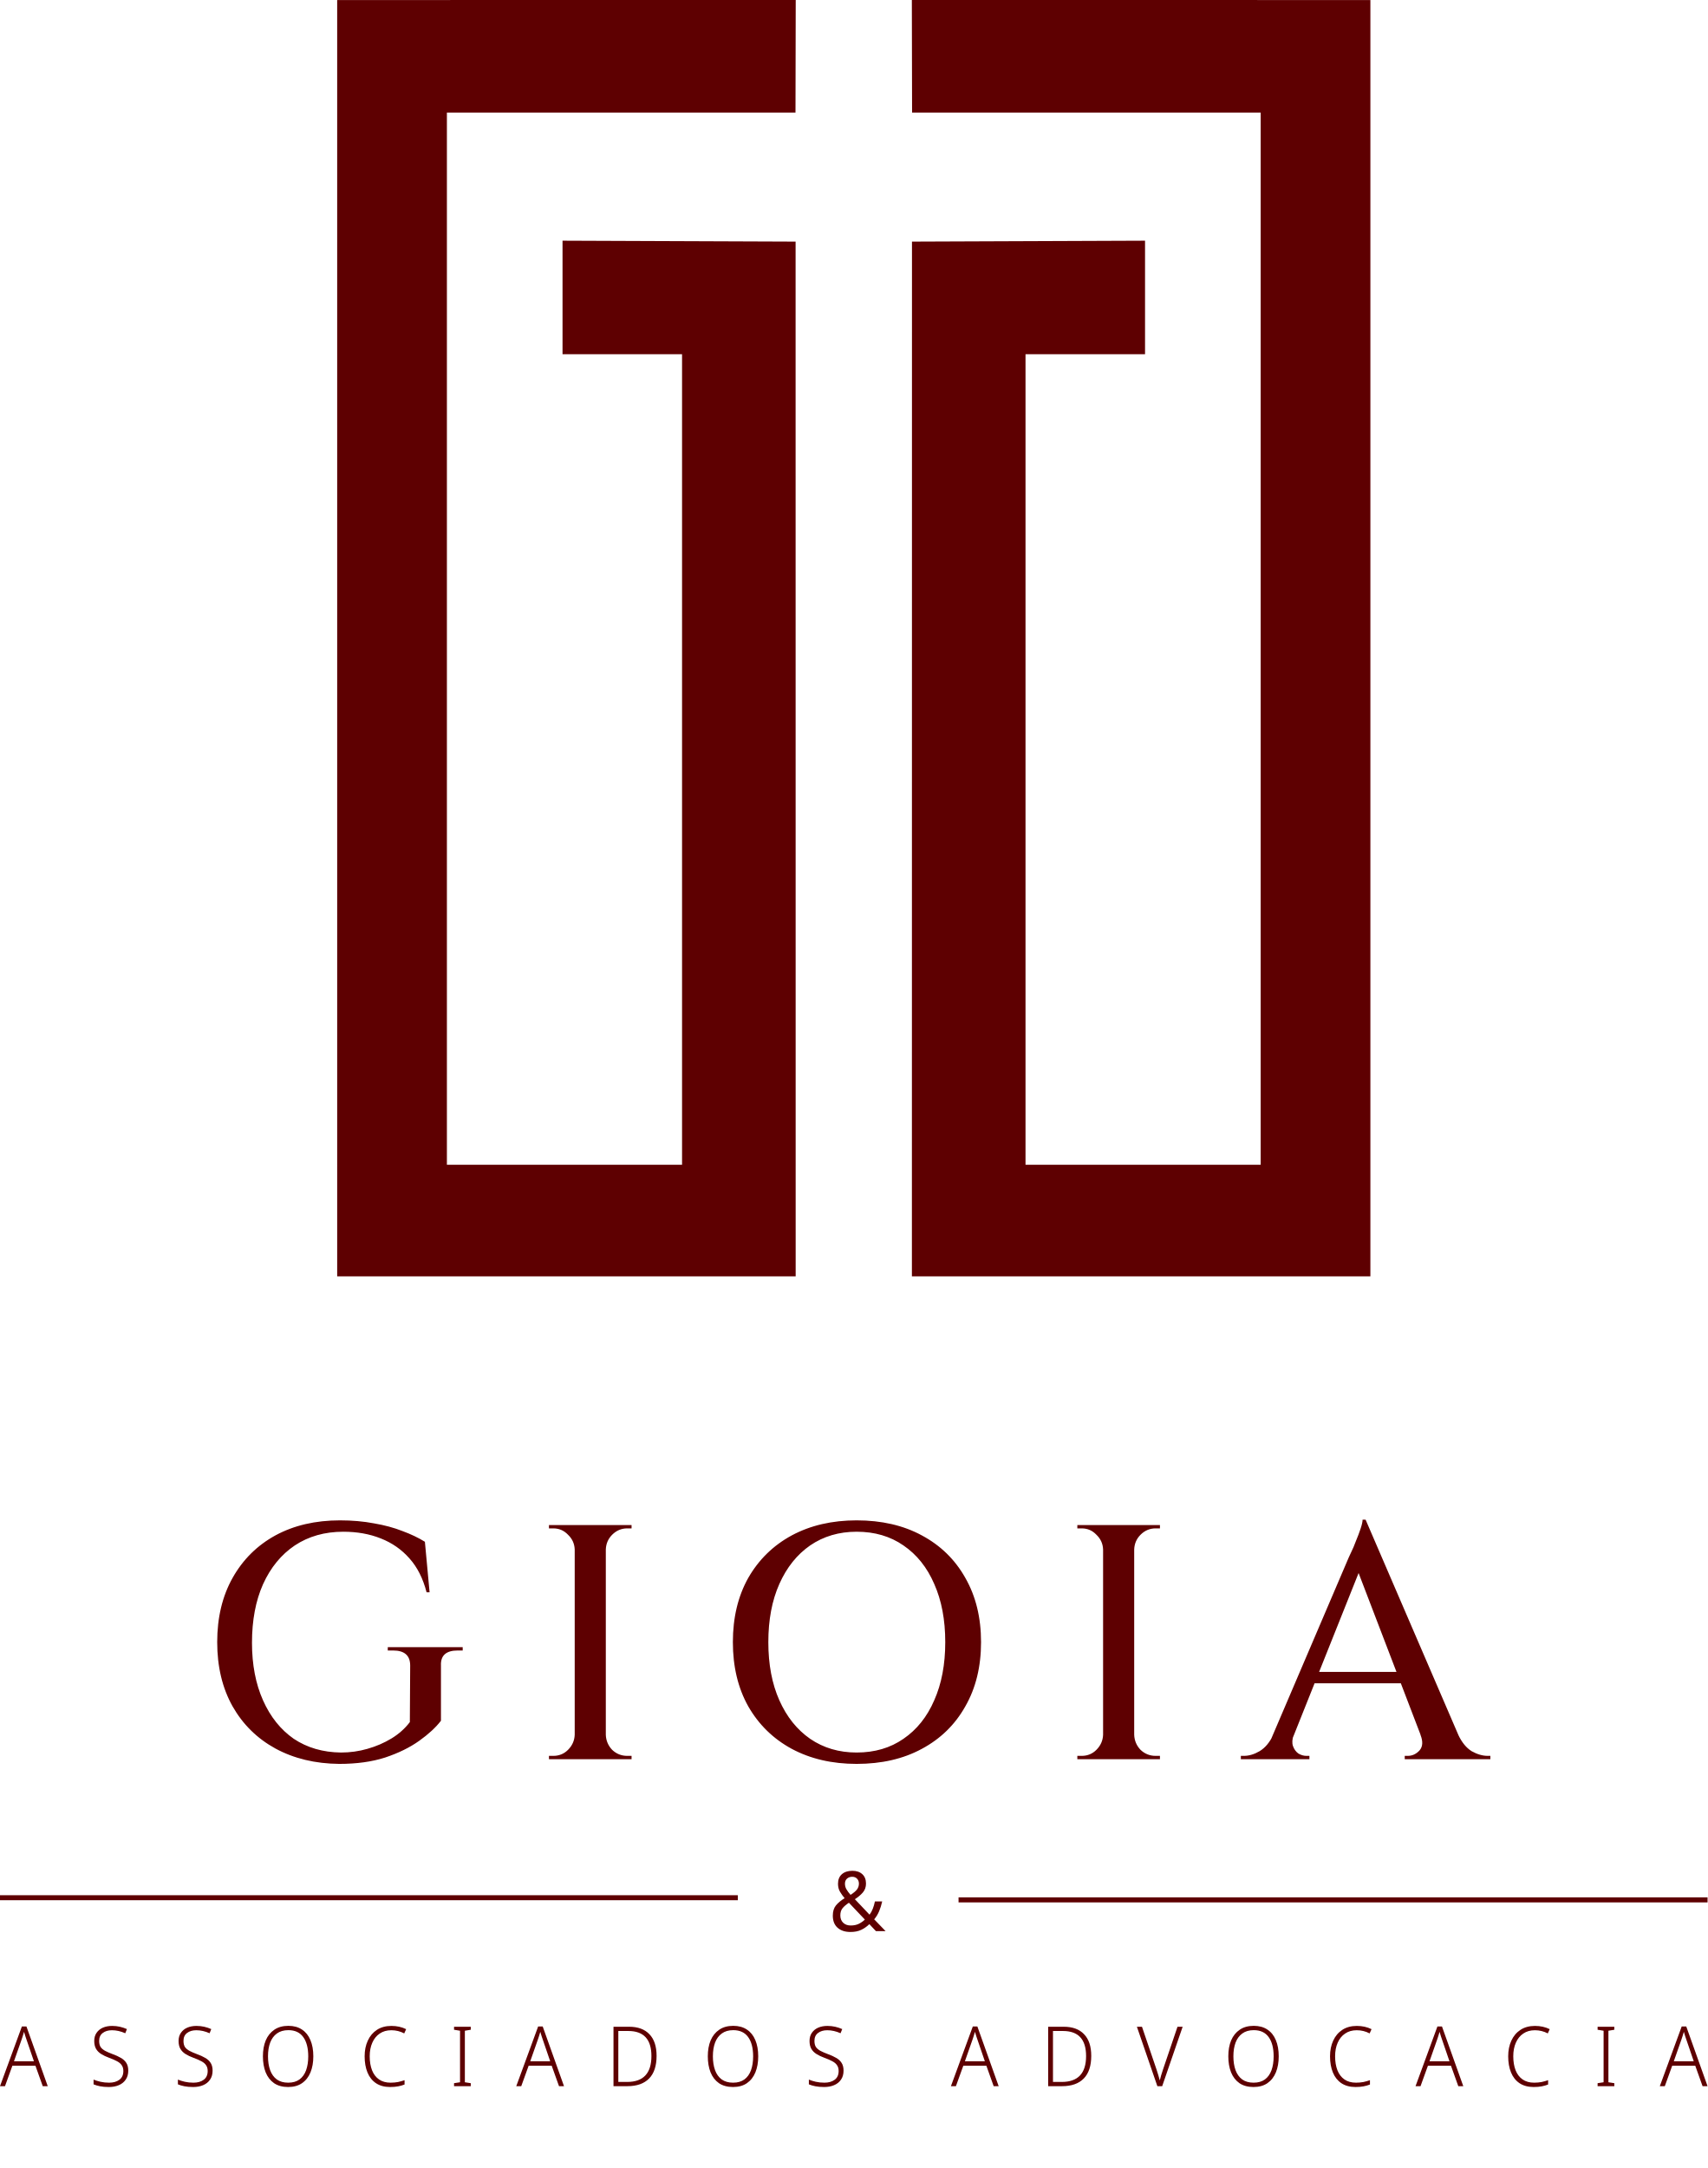
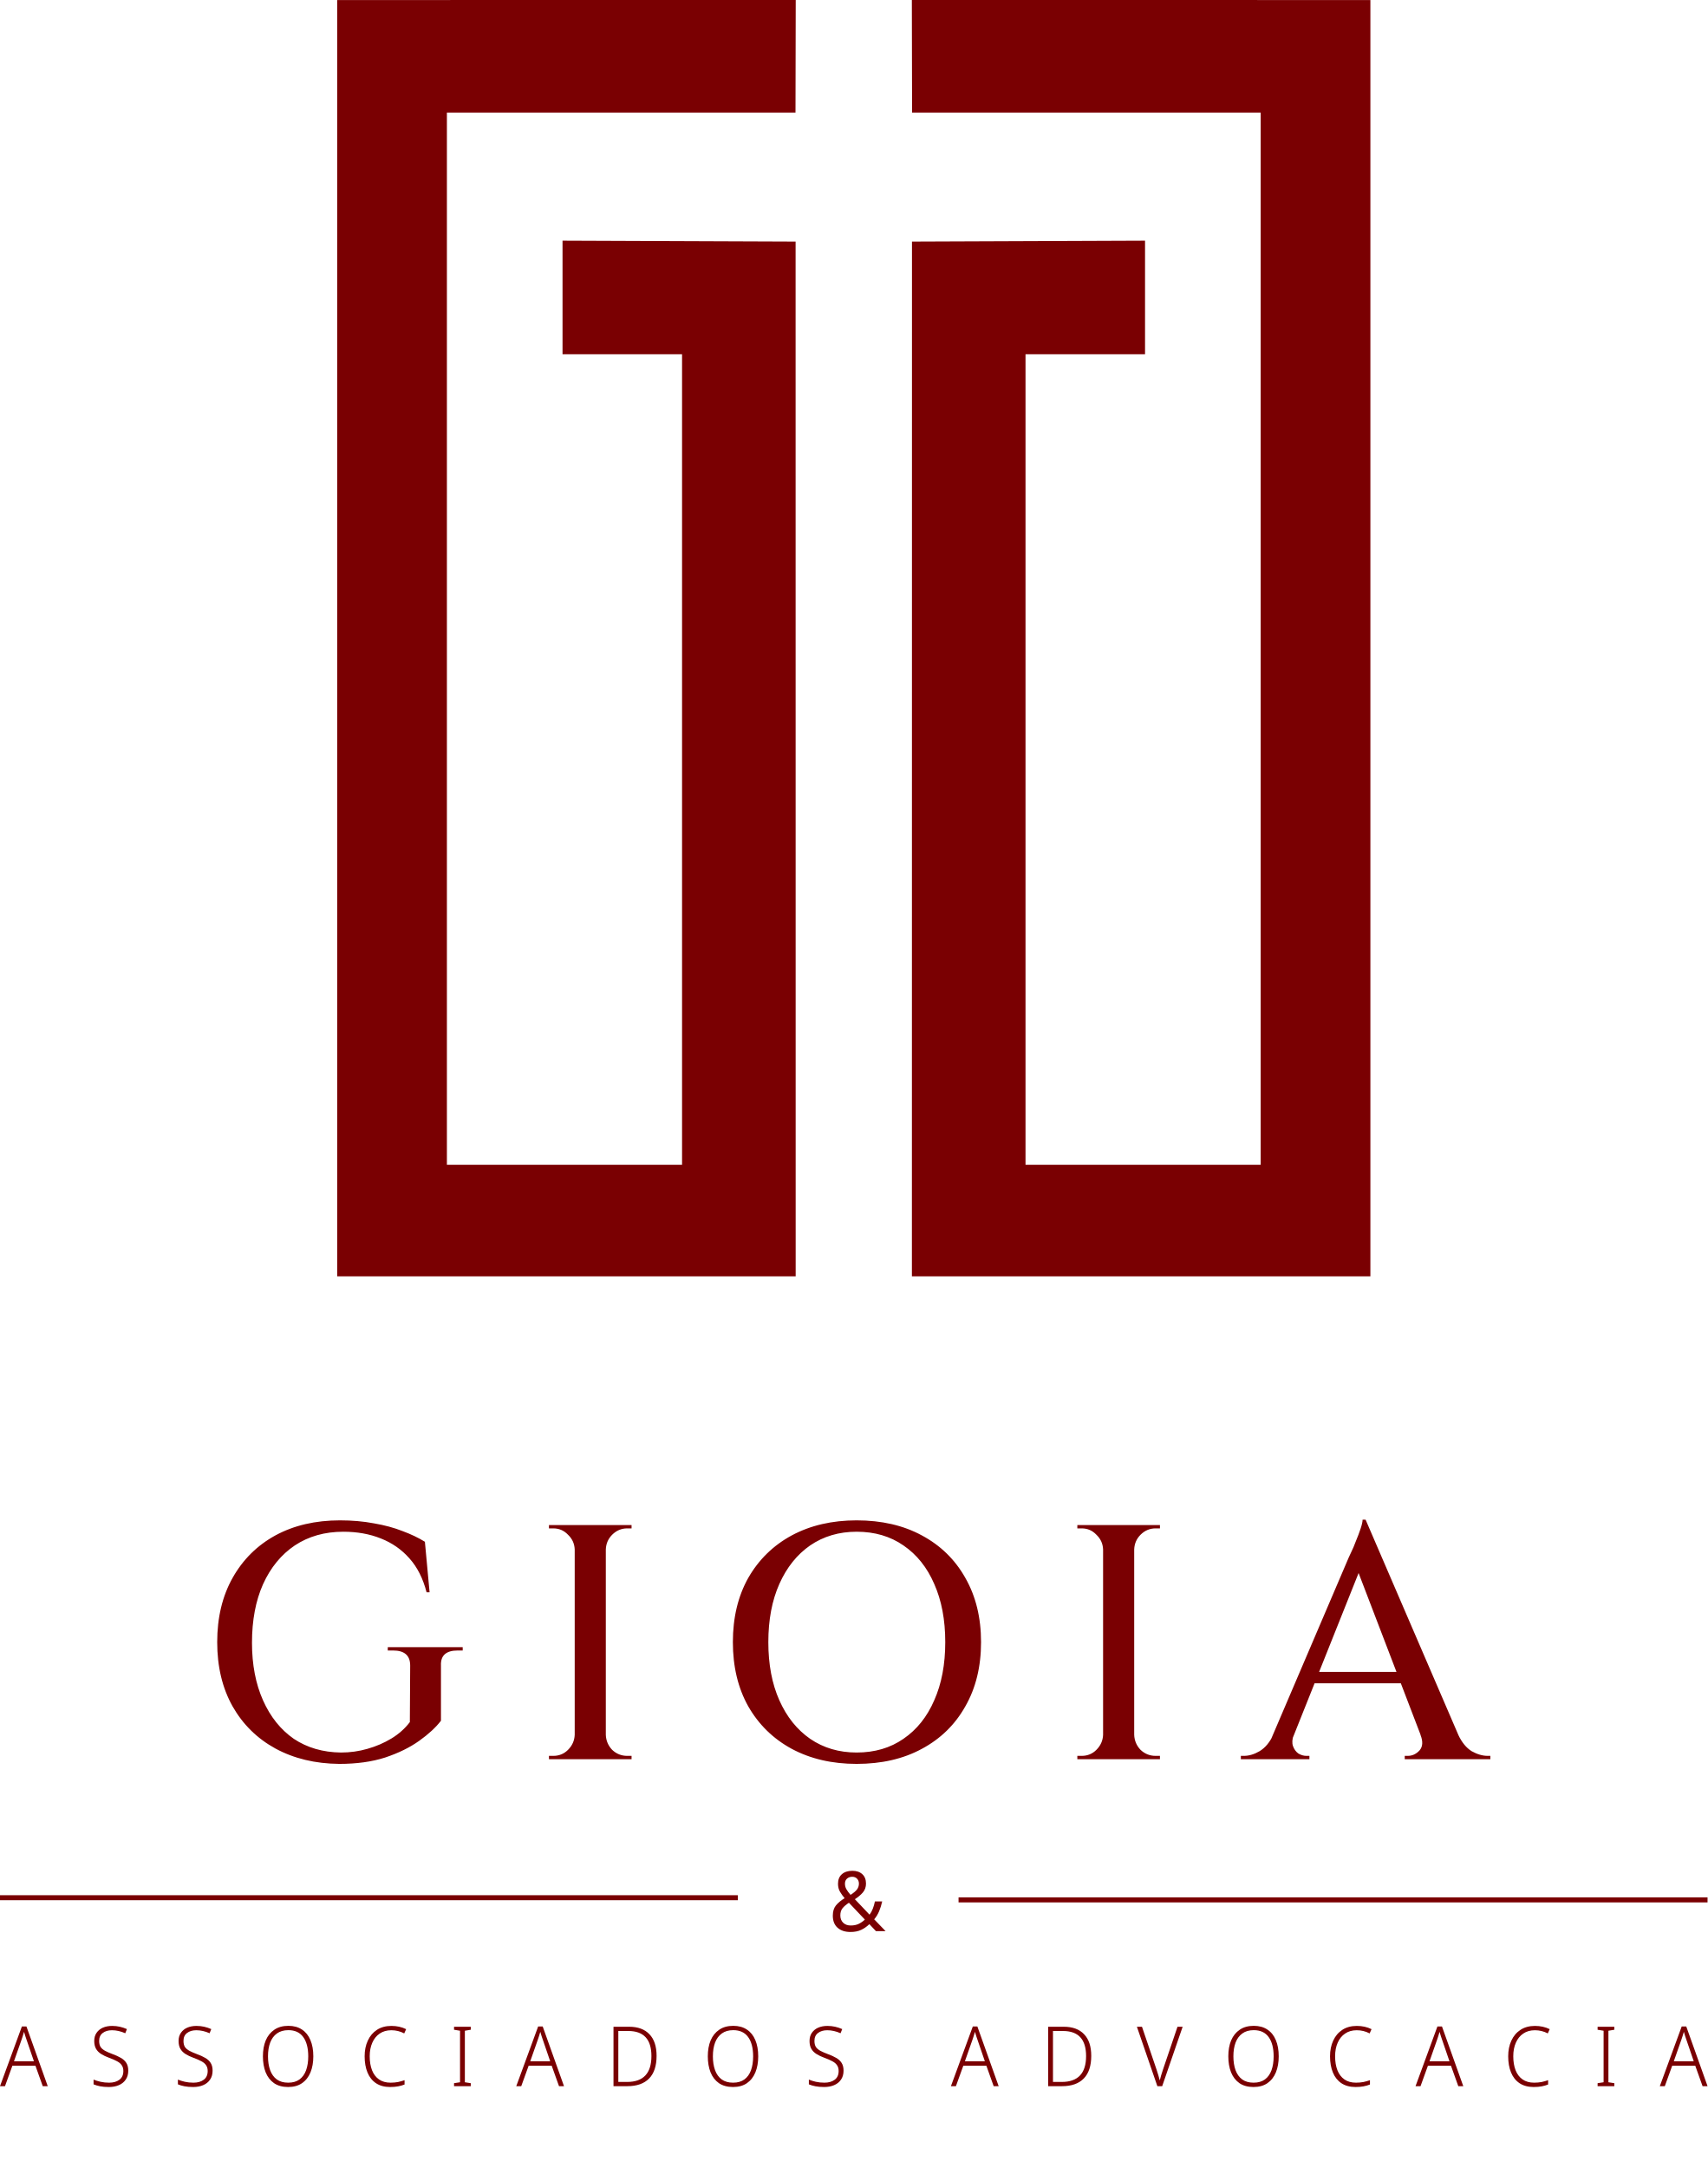
<svg xmlns="http://www.w3.org/2000/svg" width="653.869" height="830" viewBox="0 0 653.869 830" version="1.1" id="svg1" xml:space="preserve">
  <defs id="defs1" />
  <g id="layer1" style="display:inline" transform="translate(1577.451,-159.27)">
    <g id="g1">
-       <g id="g3" transform="matrix(1.167209,0,0,1.167209,-2371.896,-52.31)" style="fill:#5e0001;fill-opacity:1;stroke:none;stroke-width:1;stroke-dasharray:none">
-         <path d="m 791.253,181.282 0.004,418.618 150.415,0.008 -0.025,-339.392 -76.461,-0.301 v 37.231 h 39.213 V 563.315 H 827.251 V 218.185 H 941.614 l 0.076,-36.914 z" style="opacity:1;fill:#5e0001;fill-opacity:1;stroke:none;stroke-width:1;stroke-dasharray:none" id="path2" />
-         <path d="m 1130.219,181.282 v 418.618 l -150.415,0.008 0.026,-339.392 76.461,-0.301 v 37.231 h -39.213 v 265.868 h 77.148 V 218.185 H 979.862 l -0.076,-36.914 z" style="opacity:1;fill:#5e0001;fill-opacity:1;stroke:none;stroke-width:1;stroke-dasharray:none" id="path3" />
+       <g id="g3" transform="matrix(1.167209,0,0,1.167209,-2371.896,-52.31)" style="fill:#7A0002;fill-opacity:1;stroke:none;stroke-width:1;stroke-dasharray:none">
+         <path d="m 791.253,181.282 0.004,418.618 150.415,0.008 -0.025,-339.392 -76.461,-0.301 v 37.231 h 39.213 V 563.315 H 827.251 V 218.185 H 941.614 l 0.076,-36.914 z" style="opacity:1;fill:#7A0002;fill-opacity:1;stroke:none;stroke-width:1;stroke-dasharray:none" id="path2" />
+         <path d="m 1130.219,181.282 v 418.618 l -150.415,0.008 0.026,-339.392 76.461,-0.301 v 37.231 h -39.213 v 265.868 h 77.148 V 218.185 H 979.862 l -0.076,-36.914 z" style="opacity:1;fill:#7A0002;fill-opacity:1;stroke:none;stroke-width:1;stroke-dasharray:none" id="path3" />
      </g>
      <g id="g16" transform="translate(-4038,-5.026953)">
-         <path d="m 2629.403,801.936 v 21.132 q -2.946,3.842 -8.325,7.684 -5.379,3.842 -13.064,6.404 -7.556,2.433 -17.546,2.433 -13.832,-0.128 -24.462,-5.891 -10.502,-5.763 -16.394,-16.137 -5.891,-10.502 -5.891,-24.59 0,-14.088 5.891,-24.59 5.891,-10.502 16.394,-16.266 10.63,-5.763 24.718,-5.763 7.044,0 13.064,1.153 6.019,1.025 10.886,2.946 4.867,1.793 8.581,4.098 l 1.793,19.339 h -1.153 q -2.049,-7.941 -6.532,-12.936 -4.483,-5.123 -11.014,-7.684 -6.404,-2.562 -14.344,-2.562 -10.63,0 -18.571,5.251 -7.812,5.251 -12.167,14.857 -4.226,9.478 -4.226,22.413 0,12.551 4.226,22.029 4.226,9.478 11.783,14.729 7.684,5.123 18.059,5.251 5.251,0 10.118,-1.409 4.995,-1.409 9.221,-3.97 4.226,-2.562 7.044,-6.276 l 0.128,-21.645 q 0,-5.763 -6.532,-5.763 h -2.049 v -1.281 h 28.689 v 1.281 h -1.921 q -6.66,0 -6.404,5.763 z m 63.128,-53.791 v 89.652 h -11.911 v -89.652 z m -11.527,80.303 v 9.349 h -10.246 v -1.281 q 0,0 0.768,0 0.896,0 0.896,0 3.33,0 5.635,-2.305 2.433,-2.433 2.562,-5.763 z m 0,-70.954 h -0.384 q -0.128,-3.33 -2.562,-5.635 -2.305,-2.433 -5.635,-2.433 0,0 -0.896,0 -0.768,0 -0.768,0 v -1.281 h 10.246 z m 11.143,70.954 h 0.384 q 0.128,3.33 2.433,5.763 2.433,2.305 5.763,2.305 0,0 0.768,0 0.768,0 0.896,0 v 1.281 h -10.246 z m 0,-70.954 v -9.349 h 10.246 v 1.281 q -0.128,0 -0.896,0 -0.768,0 -0.768,0 -3.33,0 -5.763,2.433 -2.305,2.305 -2.433,5.635 z m 96.427,-11.143 q 14.344,0 24.975,5.763 10.758,5.763 16.65,16.266 6.019,10.502 6.019,24.59 0,14.088 -6.019,24.59 -5.891,10.502 -16.65,16.266 -10.63,5.763 -24.975,5.763 -14.088,0 -24.847,-5.763 -10.63,-5.763 -16.65,-16.266 -5.891,-10.502 -5.891,-24.59 0,-14.088 5.891,-24.59 6.019,-10.502 16.65,-16.266 10.758,-5.763 24.847,-5.763 z m 0,88.884 q 10.374,0 17.93,-5.251 7.684,-5.251 11.783,-14.729 4.226,-9.478 4.226,-22.285 0,-12.807 -4.226,-22.285 -4.098,-9.478 -11.783,-14.729 -7.556,-5.251 -17.93,-5.251 -10.118,0 -17.802,5.251 -7.556,5.251 -11.783,14.729 -4.226,9.478 -4.226,22.285 0,12.807 4.226,22.285 4.226,9.478 11.783,14.729 7.684,5.251 17.802,5.251 z m 106.289,-87.091 v 89.652 h -11.911 v -89.652 z m -11.527,80.303 v 9.349 h -10.246 v -1.281 q 0,0 0.768,0 0.896,0 0.896,0 3.33,0 5.635,-2.305 2.433,-2.433 2.562,-5.763 z m 0,-70.954 h -0.384 q -0.128,-3.33 -2.562,-5.635 -2.305,-2.433 -5.635,-2.433 0,0 -0.896,0 -0.768,0 -0.768,0 v -1.281 h 10.246 z m 11.143,70.954 h 0.384 q 0.128,3.33 2.433,5.763 2.433,2.305 5.763,2.305 0,0 0.768,0 0.768,0 0.896,0 v 1.281 h -10.246 z m 0,-70.954 v -9.349 h 10.246 v 1.281 q -0.128,0 -0.896,0 -0.768,0 -0.768,0 -3.33,0 -5.763,2.433 -2.305,2.305 -2.433,5.635 z m 88.996,-11.399 39.191,90.933 h -14.857 l -28.561,-74.54 z m -27.536,82.352 q -0.896,2.562 -0.256,4.355 0.64,1.793 2.049,2.818 1.537,0.897 3.074,0.897 h 1.153 v 1.281 h -26.255 v -1.281 q 0,0 0.64,0 0.512,0 0.512,0 2.946,0 6.019,-1.793 3.202,-1.921 5.251,-6.276 z m 27.536,-82.352 1.025,11.143 -32.019,80.175 h -8.325 l 32.915,-76.973 q 0.128,-0.256 0.896,-1.921 0.896,-1.793 1.793,-4.226 1.025,-2.433 1.793,-4.739 0.768,-2.305 0.768,-3.458 z m 16.522,58.274 v 4.355 h -39.191 v -4.355 z m 4.483,24.078 h 14.473 q 2.049,4.355 5.123,6.276 3.202,1.793 6.148,1.793 0,0 0.512,0 0.512,0 0.512,0 v 1.281 h -32.787 v -1.281 h 1.153 q 2.562,0 4.483,-2.049 1.921,-2.177 0.384,-6.02 z" id="text1" style="font-size:128.075px;line-height:0;font-family:Cinzel;-inkscape-font-specification:'Cinzel, @wght=500';font-variation-settings:'wght' 500;letter-spacing:26.498px;fill:#5e0001;stroke-width:105.049" aria-label="GIOIA" />
-         <path d="m 2477.569,962.72 -2.803,-7.837 h -8.825 l -2.835,7.837 h -1.911 l 8.379,-22.842 h 1.752 l 8.156,22.842 z m -6.18,-17.713 q -0.159,-0.446 -0.478,-1.402 -0.287,-0.956 -0.51,-1.688 -0.223,0.86 -0.51,1.688 -0.255,0.828 -0.478,1.434 l -2.867,8.156 h 7.646 z m 38.93,11.787 q 0,2.039 -0.988,3.441 -0.956,1.402 -2.644,2.103 -1.657,0.701 -3.791,0.701 -1.943,0 -3.377,-0.287 -1.434,-0.287 -2.485,-0.733 v -1.816 q 1.147,0.478 2.644,0.828 1.529,0.35 3.313,0.35 2.421,0 3.918,-1.115 1.529,-1.115 1.529,-3.345 0,-1.338 -0.605,-2.198 -0.573,-0.892 -1.784,-1.529 -1.211,-0.669 -3.058,-1.338 -1.752,-0.637 -3.026,-1.434 -1.274,-0.796 -1.975,-1.975 -0.701,-1.211 -0.701,-3.026 0,-1.848 0.892,-3.122 0.892,-1.306 2.421,-1.975 1.561,-0.669 3.536,-0.669 1.561,0 2.963,0.319 1.402,0.319 2.708,0.892 l -0.637,1.593 q -2.58,-1.147 -5.097,-1.147 -2.166,0 -3.536,1.051 -1.37,1.019 -1.37,3.026 0,1.465 0.574,2.357 0.605,0.86 1.752,1.465 1.147,0.605 2.772,1.211 1.88,0.669 3.218,1.465 1.37,0.765 2.103,1.943 0.733,1.147 0.733,2.963 z m 32.304,0 q 0,2.039 -0.988,3.441 -0.956,1.402 -2.644,2.103 -1.657,0.701 -3.791,0.701 -1.943,0 -3.377,-0.287 -1.434,-0.287 -2.485,-0.733 v -1.816 q 1.147,0.478 2.644,0.828 1.529,0.35 3.313,0.35 2.421,0 3.918,-1.115 1.529,-1.115 1.529,-3.345 0,-1.338 -0.605,-2.198 -0.573,-0.892 -1.784,-1.529 -1.211,-0.669 -3.058,-1.338 -1.752,-0.637 -3.026,-1.434 -1.274,-0.796 -1.975,-1.975 -0.701,-1.211 -0.701,-3.026 0,-1.848 0.892,-3.122 0.892,-1.306 2.421,-1.975 1.561,-0.669 3.536,-0.669 1.561,0 2.963,0.319 1.402,0.319 2.708,0.892 l -0.637,1.593 q -2.58,-1.147 -5.097,-1.147 -2.166,0 -3.536,1.051 -1.37,1.019 -1.37,3.026 0,1.465 0.573,2.357 0.605,0.86 1.752,1.465 1.147,0.605 2.772,1.211 1.88,0.669 3.218,1.465 1.37,0.765 2.103,1.943 0.733,1.147 0.733,2.963 z m 38.58,-5.48 q 0,3.472 -1.083,6.117 -1.083,2.644 -3.249,4.141 -2.135,1.465 -5.32,1.465 -3.218,0 -5.384,-1.465 -2.135,-1.497 -3.218,-4.141 -1.051,-2.676 -1.051,-6.149 0,-3.472 1.083,-6.085 1.115,-2.612 3.281,-4.078 2.166,-1.497 5.384,-1.497 3.09,0 5.225,1.434 2.134,1.402 3.218,4.014 1.115,2.612 1.115,6.244 z m -17.362,-0.032 q 0,3.026 0.828,5.32 0.828,2.262 2.549,3.536 1.72,1.242 4.364,1.242 2.644,0 4.333,-1.242 1.688,-1.242 2.517,-3.504 0.828,-2.294 0.828,-5.32 0,-4.747 -1.911,-7.391 -1.911,-2.644 -5.702,-2.644 -2.644,0 -4.396,1.274 -1.72,1.242 -2.58,3.504 -0.828,2.23 -0.828,5.225 z m 47.245,-9.971 q -2.612,0 -4.46,1.274 -1.848,1.242 -2.835,3.504 -0.988,2.23 -0.988,5.193 0,3.058 0.892,5.352 0.892,2.262 2.676,3.504 1.784,1.242 4.428,1.242 1.561,0 2.867,-0.255 1.306,-0.287 2.485,-0.701 v 1.657 q -1.115,0.446 -2.453,0.701 -1.306,0.255 -3.09,0.255 -3.218,0 -5.416,-1.465 -2.166,-1.465 -3.249,-4.11 -1.083,-2.644 -1.083,-6.18 0,-3.377 1.211,-5.989 1.21,-2.644 3.504,-4.141 2.294,-1.497 5.543,-1.497 3.122,0 5.639,1.242 l -0.733,1.625 q -2.294,-1.211 -4.938,-1.211 z m 30.424,21.408 h -6.403 v -1.147 l 2.294,-0.35 v -19.72 l -2.294,-0.382 v -1.147 h 6.403 v 1.147 l -2.262,0.382 v 19.72 l 2.262,0.35 z m 33.801,0 -2.804,-7.837 h -8.825 l -2.835,7.837 h -1.911 l 8.379,-22.842 h 1.752 l 8.156,22.842 z m -6.18,-17.713 q -0.159,-0.446 -0.478,-1.402 -0.287,-0.956 -0.51,-1.688 -0.223,0.86 -0.51,1.688 -0.255,0.828 -0.478,1.434 l -2.867,8.156 h 7.646 z m 43.55,6.117 q 0,5.734 -2.867,8.665 -2.867,2.931 -8.315,2.931 h -5.32 v -22.746 h 5.989 q 5.065,0 7.773,2.867 2.74,2.835 2.74,8.283 z m -1.975,0.064 q 0,-9.589 -8.856,-9.589 h -3.823 v 19.497 h 3.377 q 9.302,0 9.302,-9.908 z m 40.905,0.127 q 0,3.472 -1.083,6.117 -1.083,2.644 -3.249,4.141 -2.135,1.465 -5.32,1.465 -3.218,0 -5.384,-1.465 -2.135,-1.497 -3.218,-4.141 -1.051,-2.676 -1.051,-6.149 0,-3.472 1.083,-6.085 1.115,-2.612 3.281,-4.078 2.166,-1.497 5.384,-1.497 3.09,0 5.225,1.434 2.134,1.402 3.218,4.014 1.115,2.612 1.115,6.244 z m -17.362,-0.032 q 0,3.026 0.828,5.32 0.828,2.262 2.549,3.536 1.72,1.242 4.364,1.242 2.644,0 4.333,-1.242 1.688,-1.242 2.517,-3.504 0.828,-2.294 0.828,-5.32 0,-4.747 -1.911,-7.391 -1.911,-2.644 -5.702,-2.644 -2.644,0 -4.396,1.274 -1.72,1.242 -2.58,3.504 -0.828,2.23 -0.828,5.225 z m 50.048,5.511 q 0,2.039 -0.988,3.441 -0.956,1.402 -2.644,2.103 -1.657,0.701 -3.791,0.701 -1.943,0 -3.377,-0.287 -1.434,-0.287 -2.485,-0.733 v -1.816 q 1.147,0.478 2.644,0.828 1.529,0.35 3.313,0.35 2.421,0 3.918,-1.115 1.529,-1.115 1.529,-3.345 0,-1.338 -0.605,-2.198 -0.574,-0.892 -1.784,-1.529 -1.211,-0.669 -3.058,-1.338 -1.752,-0.637 -3.026,-1.434 -1.274,-0.796 -1.975,-1.975 -0.701,-1.211 -0.701,-3.026 0,-1.848 0.892,-3.122 0.892,-1.306 2.421,-1.975 1.561,-0.669 3.536,-0.669 1.561,0 2.963,0.319 1.402,0.319 2.708,0.892 l -0.637,1.593 q -2.58,-1.147 -5.097,-1.147 -2.166,0 -3.536,1.051 -1.37,1.019 -1.37,3.026 0,1.465 0.573,2.357 0.605,0.86 1.752,1.465 1.147,0.605 2.772,1.211 1.88,0.669 3.218,1.465 1.37,0.765 2.103,1.943 0.733,1.147 0.733,2.963 z m 57.503,5.926 -2.804,-7.837 h -8.825 l -2.835,7.837 h -1.911 l 8.379,-22.842 h 1.752 l 8.156,22.842 z m -6.18,-17.713 q -0.159,-0.446 -0.478,-1.402 -0.287,-0.956 -0.51,-1.688 -0.223,0.86 -0.51,1.688 -0.255,0.828 -0.478,1.434 l -2.867,8.156 h 7.646 z m 43.55,6.117 q 0,5.734 -2.867,8.665 -2.867,2.931 -8.315,2.931 h -5.32 v -22.746 h 5.989 q 5.065,0 7.773,2.867 2.74,2.835 2.74,8.283 z m -1.975,0.064 q 0,-9.589 -8.857,-9.589 h -3.823 v 19.497 h 3.377 q 9.303,0 9.303,-9.908 z m 36.987,-11.214 -7.837,22.746 h -1.848 l -7.837,-22.746 h 1.943 l 5.575,16.375 q 0.382,1.179 0.701,2.23 0.319,1.051 0.542,1.943 0.191,-0.892 0.51,-1.911 0.319,-1.019 0.733,-2.294 l 5.543,-16.343 z m 36.796,11.341 q 0,3.472 -1.083,6.117 -1.083,2.644 -3.249,4.141 -2.135,1.465 -5.32,1.465 -3.218,0 -5.384,-1.465 -2.135,-1.497 -3.218,-4.141 -1.051,-2.676 -1.051,-6.149 0,-3.472 1.083,-6.085 1.115,-2.612 3.281,-4.078 2.166,-1.497 5.384,-1.497 3.09,0 5.225,1.434 2.135,1.402 3.218,4.014 1.115,2.612 1.115,6.244 z m -17.362,-0.032 q 0,3.026 0.828,5.32 0.828,2.262 2.549,3.536 1.72,1.242 4.364,1.242 2.644,0 4.333,-1.242 1.688,-1.242 2.517,-3.504 0.828,-2.294 0.828,-5.32 0,-4.747 -1.911,-7.391 -1.911,-2.644 -5.703,-2.644 -2.644,0 -4.396,1.274 -1.72,1.242 -2.58,3.504 -0.828,2.23 -0.828,5.225 z m 47.245,-9.971 q -2.612,0 -4.46,1.274 -1.848,1.242 -2.835,3.504 -0.988,2.23 -0.988,5.193 0,3.058 0.892,5.352 0.892,2.262 2.676,3.504 1.784,1.242 4.428,1.242 1.561,0 2.867,-0.255 1.306,-0.287 2.485,-0.701 v 1.657 q -1.115,0.446 -2.453,0.701 -1.306,0.255 -3.09,0.255 -3.218,0 -5.416,-1.465 -2.166,-1.465 -3.249,-4.11 -1.083,-2.644 -1.083,-6.18 0,-3.377 1.211,-5.989 1.211,-2.644 3.504,-4.141 2.294,-1.497 5.543,-1.497 3.122,0 5.639,1.242 l -0.733,1.625 q -2.294,-1.211 -4.938,-1.211 z m 38.898,21.408 -2.804,-7.837 h -8.825 l -2.835,7.837 h -1.911 l 8.379,-22.842 h 1.752 l 8.156,22.842 z m -6.18,-17.713 q -0.159,-0.446 -0.478,-1.402 -0.287,-0.956 -0.51,-1.688 -0.223,0.86 -0.51,1.688 -0.255,0.828 -0.478,1.434 l -2.867,8.156 h 7.646 z m 35.522,-3.695 q -2.612,0 -4.46,1.274 -1.848,1.242 -2.835,3.504 -0.988,2.23 -0.988,5.193 0,3.058 0.892,5.352 0.892,2.262 2.676,3.504 1.784,1.242 4.428,1.242 1.561,0 2.867,-0.255 1.306,-0.287 2.485,-0.701 v 1.657 q -1.115,0.446 -2.453,0.701 -1.306,0.255 -3.09,0.255 -3.218,0 -5.416,-1.465 -2.166,-1.465 -3.249,-4.11 -1.083,-2.644 -1.083,-6.18 0,-3.377 1.211,-5.989 1.211,-2.644 3.504,-4.141 2.294,-1.497 5.543,-1.497 3.122,0 5.639,1.242 l -0.733,1.625 q -2.294,-1.211 -4.938,-1.211 z m 30.424,21.408 h -6.403 v -1.147 l 2.294,-0.35 v -19.72 l -2.294,-0.382 v -1.147 h 6.403 v 1.147 l -2.262,0.382 v 19.72 l 2.262,0.35 z m 33.801,0 -2.804,-7.837 h -8.825 l -2.835,7.837 h -1.911 l 8.379,-22.842 h 1.752 l 8.155,22.842 z m -6.18,-17.713 q -0.159,-0.446 -0.478,-1.402 -0.287,-0.956 -0.51,-1.688 -0.223,0.86 -0.51,1.688 -0.255,0.828 -0.478,1.434 l -2.867,8.156 h 7.646 z" id="text2" style="font-weight:300;font-size:31.858px;line-height:0;font-family:'Noto Sans Display';-inkscape-font-specification:'Noto Sans Display, Light';letter-spacing:15.929px;fill:#5e0001;stroke-width:1.095" transform="scale(0.9997379,1.000262)" aria-label="ASSOCIADOS ADVOCACIA" />
-         <g id="g14" transform="matrix(0.8224445,0,0,0.828071,5482.928,149.4076)" style="fill:#5e0001;fill-opacity:1">
-           <path style="opacity:1;fill:#5e0001;fill-opacity:1;stroke:#5e0001;stroke-width:2.309;stroke-dasharray:none;stroke-opacity:1" d="m -3674.873,895.35 h 343.521 z" id="path8" />
-           <path style="opacity:1;fill:#5e0001;fill-opacity:1;stroke:#5e0001;stroke-width:2.327;stroke-dasharray:none;stroke-opacity:1" d="m -3228.574,896.35 h 348.732 z" id="path9" />
-           <text xml:space="preserve" style="font-style:normal;font-variant:normal;font-weight:300;font-stretch:normal;font-size:38.472px;line-height:0;font-family:'Noto Sans Display';-inkscape-font-specification:'Noto Sans Display, Light';font-variant-ligatures:normal;font-variant-caps:normal;font-variant-numeric:normal;font-variant-east-asian:normal;letter-spacing:19.236px;writing-mode:lr-tb;direction:ltr;fill:#5e0001;fill-opacity:1;stroke:none;stroke-width:1.322;stroke-opacity:1" x="-3289.87" y="910.563" id="text10" transform="scale(0.9997379,1.000262)">
-             <tspan id="tspan10" x="-3289.87" y="910.563" style="font-style:normal;font-variant:normal;font-weight:300;font-stretch:normal;font-size:38.472px;font-family:'Noto Sans Display';-inkscape-font-specification:'Noto Sans Display, Light';font-variant-ligatures:normal;font-variant-caps:normal;font-variant-numeric:normal;font-variant-east-asian:normal;fill:#5e0001;fill-opacity:1;stroke-width:1.322">&amp;</tspan>
+         <path d="m 2629.403,801.936 v 21.132 q -2.946,3.842 -8.325,7.684 -5.379,3.842 -13.064,6.404 -7.556,2.433 -17.546,2.433 -13.832,-0.128 -24.462,-5.891 -10.502,-5.763 -16.394,-16.137 -5.891,-10.502 -5.891,-24.59 0,-14.088 5.891,-24.59 5.891,-10.502 16.394,-16.266 10.63,-5.763 24.718,-5.763 7.044,0 13.064,1.153 6.019,1.025 10.886,2.946 4.867,1.793 8.581,4.098 l 1.793,19.339 h -1.153 q -2.049,-7.941 -6.532,-12.936 -4.483,-5.123 -11.014,-7.684 -6.404,-2.562 -14.344,-2.562 -10.63,0 -18.571,5.251 -7.812,5.251 -12.167,14.857 -4.226,9.478 -4.226,22.413 0,12.551 4.226,22.029 4.226,9.478 11.783,14.729 7.684,5.123 18.059,5.251 5.251,0 10.118,-1.409 4.995,-1.409 9.221,-3.97 4.226,-2.562 7.044,-6.276 l 0.128,-21.645 q 0,-5.763 -6.532,-5.763 h -2.049 v -1.281 h 28.689 v 1.281 h -1.921 q -6.66,0 -6.404,5.763 z m 63.128,-53.791 v 89.652 h -11.911 v -89.652 z m -11.527,80.303 v 9.349 h -10.246 v -1.281 q 0,0 0.768,0 0.896,0 0.896,0 3.33,0 5.635,-2.305 2.433,-2.433 2.562,-5.763 z m 0,-70.954 h -0.384 q -0.128,-3.33 -2.562,-5.635 -2.305,-2.433 -5.635,-2.433 0,0 -0.896,0 -0.768,0 -0.768,0 v -1.281 h 10.246 z m 11.143,70.954 h 0.384 q 0.128,3.33 2.433,5.763 2.433,2.305 5.763,2.305 0,0 0.768,0 0.768,0 0.896,0 v 1.281 h -10.246 z m 0,-70.954 v -9.349 h 10.246 v 1.281 q -0.128,0 -0.896,0 -0.768,0 -0.768,0 -3.33,0 -5.763,2.433 -2.305,2.305 -2.433,5.635 z m 96.427,-11.143 q 14.344,0 24.975,5.763 10.758,5.763 16.65,16.266 6.019,10.502 6.019,24.59 0,14.088 -6.019,24.59 -5.891,10.502 -16.65,16.266 -10.63,5.763 -24.975,5.763 -14.088,0 -24.847,-5.763 -10.63,-5.763 -16.65,-16.266 -5.891,-10.502 -5.891,-24.59 0,-14.088 5.891,-24.59 6.019,-10.502 16.65,-16.266 10.758,-5.763 24.847,-5.763 z m 0,88.884 q 10.374,0 17.93,-5.251 7.684,-5.251 11.783,-14.729 4.226,-9.478 4.226,-22.285 0,-12.807 -4.226,-22.285 -4.098,-9.478 -11.783,-14.729 -7.556,-5.251 -17.93,-5.251 -10.118,0 -17.802,5.251 -7.556,5.251 -11.783,14.729 -4.226,9.478 -4.226,22.285 0,12.807 4.226,22.285 4.226,9.478 11.783,14.729 7.684,5.251 17.802,5.251 z m 106.289,-87.091 v 89.652 h -11.911 v -89.652 z m -11.527,80.303 v 9.349 h -10.246 v -1.281 q 0,0 0.768,0 0.896,0 0.896,0 3.33,0 5.635,-2.305 2.433,-2.433 2.562,-5.763 z m 0,-70.954 h -0.384 q -0.128,-3.33 -2.562,-5.635 -2.305,-2.433 -5.635,-2.433 0,0 -0.896,0 -0.768,0 -0.768,0 v -1.281 h 10.246 z m 11.143,70.954 h 0.384 q 0.128,3.33 2.433,5.763 2.433,2.305 5.763,2.305 0,0 0.768,0 0.768,0 0.896,0 v 1.281 h -10.246 z m 0,-70.954 v -9.349 h 10.246 v 1.281 q -0.128,0 -0.896,0 -0.768,0 -0.768,0 -3.33,0 -5.763,2.433 -2.305,2.305 -2.433,5.635 z m 88.996,-11.399 39.191,90.933 h -14.857 l -28.561,-74.54 z m -27.536,82.352 q -0.896,2.562 -0.256,4.355 0.64,1.793 2.049,2.818 1.537,0.897 3.074,0.897 h 1.153 v 1.281 h -26.255 v -1.281 q 0,0 0.64,0 0.512,0 0.512,0 2.946,0 6.019,-1.793 3.202,-1.921 5.251,-6.276 z m 27.536,-82.352 1.025,11.143 -32.019,80.175 h -8.325 l 32.915,-76.973 q 0.128,-0.256 0.896,-1.921 0.896,-1.793 1.793,-4.226 1.025,-2.433 1.793,-4.739 0.768,-2.305 0.768,-3.458 z m 16.522,58.274 v 4.355 h -39.191 v -4.355 z m 4.483,24.078 h 14.473 q 2.049,4.355 5.123,6.276 3.202,1.793 6.148,1.793 0,0 0.512,0 0.512,0 0.512,0 v 1.281 h -32.787 v -1.281 h 1.153 q 2.562,0 4.483,-2.049 1.921,-2.177 0.384,-6.02 z" id="text1" style="font-size:128.075px;line-height:0;font-family:Cinzel;-inkscape-font-specification:'Cinzel, @wght=500';font-variation-settings:'wght' 500;letter-spacing:26.498px;fill:#7A0002;stroke-width:105.049" aria-label="GIOIA" />
+         <path d="m 2477.569,962.72 -2.803,-7.837 h -8.825 l -2.835,7.837 h -1.911 l 8.379,-22.842 h 1.752 l 8.156,22.842 z m -6.18,-17.713 q -0.159,-0.446 -0.478,-1.402 -0.287,-0.956 -0.51,-1.688 -0.223,0.86 -0.51,1.688 -0.255,0.828 -0.478,1.434 l -2.867,8.156 h 7.646 z m 38.93,11.787 q 0,2.039 -0.988,3.441 -0.956,1.402 -2.644,2.103 -1.657,0.701 -3.791,0.701 -1.943,0 -3.377,-0.287 -1.434,-0.287 -2.485,-0.733 v -1.816 q 1.147,0.478 2.644,0.828 1.529,0.35 3.313,0.35 2.421,0 3.918,-1.115 1.529,-1.115 1.529,-3.345 0,-1.338 -0.605,-2.198 -0.573,-0.892 -1.784,-1.529 -1.211,-0.669 -3.058,-1.338 -1.752,-0.637 -3.026,-1.434 -1.274,-0.796 -1.975,-1.975 -0.701,-1.211 -0.701,-3.026 0,-1.848 0.892,-3.122 0.892,-1.306 2.421,-1.975 1.561,-0.669 3.536,-0.669 1.561,0 2.963,0.319 1.402,0.319 2.708,0.892 l -0.637,1.593 q -2.58,-1.147 -5.097,-1.147 -2.166,0 -3.536,1.051 -1.37,1.019 -1.37,3.026 0,1.465 0.574,2.357 0.605,0.86 1.752,1.465 1.147,0.605 2.772,1.211 1.88,0.669 3.218,1.465 1.37,0.765 2.103,1.943 0.733,1.147 0.733,2.963 z m 32.304,0 q 0,2.039 -0.988,3.441 -0.956,1.402 -2.644,2.103 -1.657,0.701 -3.791,0.701 -1.943,0 -3.377,-0.287 -1.434,-0.287 -2.485,-0.733 v -1.816 q 1.147,0.478 2.644,0.828 1.529,0.35 3.313,0.35 2.421,0 3.918,-1.115 1.529,-1.115 1.529,-3.345 0,-1.338 -0.605,-2.198 -0.573,-0.892 -1.784,-1.529 -1.211,-0.669 -3.058,-1.338 -1.752,-0.637 -3.026,-1.434 -1.274,-0.796 -1.975,-1.975 -0.701,-1.211 -0.701,-3.026 0,-1.848 0.892,-3.122 0.892,-1.306 2.421,-1.975 1.561,-0.669 3.536,-0.669 1.561,0 2.963,0.319 1.402,0.319 2.708,0.892 l -0.637,1.593 q -2.58,-1.147 -5.097,-1.147 -2.166,0 -3.536,1.051 -1.37,1.019 -1.37,3.026 0,1.465 0.573,2.357 0.605,0.86 1.752,1.465 1.147,0.605 2.772,1.211 1.88,0.669 3.218,1.465 1.37,0.765 2.103,1.943 0.733,1.147 0.733,2.963 z m 38.58,-5.48 q 0,3.472 -1.083,6.117 -1.083,2.644 -3.249,4.141 -2.135,1.465 -5.32,1.465 -3.218,0 -5.384,-1.465 -2.135,-1.497 -3.218,-4.141 -1.051,-2.676 -1.051,-6.149 0,-3.472 1.083,-6.085 1.115,-2.612 3.281,-4.078 2.166,-1.497 5.384,-1.497 3.09,0 5.225,1.434 2.134,1.402 3.218,4.014 1.115,2.612 1.115,6.244 z m -17.362,-0.032 q 0,3.026 0.828,5.32 0.828,2.262 2.549,3.536 1.72,1.242 4.364,1.242 2.644,0 4.333,-1.242 1.688,-1.242 2.517,-3.504 0.828,-2.294 0.828,-5.32 0,-4.747 -1.911,-7.391 -1.911,-2.644 -5.702,-2.644 -2.644,0 -4.396,1.274 -1.72,1.242 -2.58,3.504 -0.828,2.23 -0.828,5.225 z m 47.245,-9.971 q -2.612,0 -4.46,1.274 -1.848,1.242 -2.835,3.504 -0.988,2.23 -0.988,5.193 0,3.058 0.892,5.352 0.892,2.262 2.676,3.504 1.784,1.242 4.428,1.242 1.561,0 2.867,-0.255 1.306,-0.287 2.485,-0.701 v 1.657 q -1.115,0.446 -2.453,0.701 -1.306,0.255 -3.09,0.255 -3.218,0 -5.416,-1.465 -2.166,-1.465 -3.249,-4.11 -1.083,-2.644 -1.083,-6.18 0,-3.377 1.211,-5.989 1.21,-2.644 3.504,-4.141 2.294,-1.497 5.543,-1.497 3.122,0 5.639,1.242 l -0.733,1.625 q -2.294,-1.211 -4.938,-1.211 z m 30.424,21.408 h -6.403 v -1.147 l 2.294,-0.35 v -19.72 l -2.294,-0.382 v -1.147 h 6.403 v 1.147 l -2.262,0.382 v 19.72 l 2.262,0.35 z m 33.801,0 -2.804,-7.837 h -8.825 l -2.835,7.837 h -1.911 l 8.379,-22.842 h 1.752 l 8.156,22.842 z m -6.18,-17.713 q -0.159,-0.446 -0.478,-1.402 -0.287,-0.956 -0.51,-1.688 -0.223,0.86 -0.51,1.688 -0.255,0.828 -0.478,1.434 l -2.867,8.156 h 7.646 z m 43.55,6.117 q 0,5.734 -2.867,8.665 -2.867,2.931 -8.315,2.931 h -5.32 v -22.746 h 5.989 q 5.065,0 7.773,2.867 2.74,2.835 2.74,8.283 z m -1.975,0.064 q 0,-9.589 -8.856,-9.589 h -3.823 v 19.497 h 3.377 q 9.302,0 9.302,-9.908 z m 40.905,0.127 q 0,3.472 -1.083,6.117 -1.083,2.644 -3.249,4.141 -2.135,1.465 -5.32,1.465 -3.218,0 -5.384,-1.465 -2.135,-1.497 -3.218,-4.141 -1.051,-2.676 -1.051,-6.149 0,-3.472 1.083,-6.085 1.115,-2.612 3.281,-4.078 2.166,-1.497 5.384,-1.497 3.09,0 5.225,1.434 2.134,1.402 3.218,4.014 1.115,2.612 1.115,6.244 z m -17.362,-0.032 q 0,3.026 0.828,5.32 0.828,2.262 2.549,3.536 1.72,1.242 4.364,1.242 2.644,0 4.333,-1.242 1.688,-1.242 2.517,-3.504 0.828,-2.294 0.828,-5.32 0,-4.747 -1.911,-7.391 -1.911,-2.644 -5.702,-2.644 -2.644,0 -4.396,1.274 -1.72,1.242 -2.58,3.504 -0.828,2.23 -0.828,5.225 z m 50.048,5.511 q 0,2.039 -0.988,3.441 -0.956,1.402 -2.644,2.103 -1.657,0.701 -3.791,0.701 -1.943,0 -3.377,-0.287 -1.434,-0.287 -2.485,-0.733 v -1.816 q 1.147,0.478 2.644,0.828 1.529,0.35 3.313,0.35 2.421,0 3.918,-1.115 1.529,-1.115 1.529,-3.345 0,-1.338 -0.605,-2.198 -0.574,-0.892 -1.784,-1.529 -1.211,-0.669 -3.058,-1.338 -1.752,-0.637 -3.026,-1.434 -1.274,-0.796 -1.975,-1.975 -0.701,-1.211 -0.701,-3.026 0,-1.848 0.892,-3.122 0.892,-1.306 2.421,-1.975 1.561,-0.669 3.536,-0.669 1.561,0 2.963,0.319 1.402,0.319 2.708,0.892 l -0.637,1.593 q -2.58,-1.147 -5.097,-1.147 -2.166,0 -3.536,1.051 -1.37,1.019 -1.37,3.026 0,1.465 0.573,2.357 0.605,0.86 1.752,1.465 1.147,0.605 2.772,1.211 1.88,0.669 3.218,1.465 1.37,0.765 2.103,1.943 0.733,1.147 0.733,2.963 z m 57.503,5.926 -2.804,-7.837 h -8.825 l -2.835,7.837 h -1.911 l 8.379,-22.842 h 1.752 l 8.156,22.842 z m -6.18,-17.713 q -0.159,-0.446 -0.478,-1.402 -0.287,-0.956 -0.51,-1.688 -0.223,0.86 -0.51,1.688 -0.255,0.828 -0.478,1.434 l -2.867,8.156 h 7.646 z m 43.55,6.117 q 0,5.734 -2.867,8.665 -2.867,2.931 -8.315,2.931 h -5.32 v -22.746 h 5.989 q 5.065,0 7.773,2.867 2.74,2.835 2.74,8.283 z m -1.975,0.064 q 0,-9.589 -8.857,-9.589 h -3.823 v 19.497 h 3.377 q 9.303,0 9.303,-9.908 z m 36.987,-11.214 -7.837,22.746 h -1.848 l -7.837,-22.746 h 1.943 l 5.575,16.375 q 0.382,1.179 0.701,2.23 0.319,1.051 0.542,1.943 0.191,-0.892 0.51,-1.911 0.319,-1.019 0.733,-2.294 l 5.543,-16.343 z m 36.796,11.341 q 0,3.472 -1.083,6.117 -1.083,2.644 -3.249,4.141 -2.135,1.465 -5.32,1.465 -3.218,0 -5.384,-1.465 -2.135,-1.497 -3.218,-4.141 -1.051,-2.676 -1.051,-6.149 0,-3.472 1.083,-6.085 1.115,-2.612 3.281,-4.078 2.166,-1.497 5.384,-1.497 3.09,0 5.225,1.434 2.135,1.402 3.218,4.014 1.115,2.612 1.115,6.244 z m -17.362,-0.032 q 0,3.026 0.828,5.32 0.828,2.262 2.549,3.536 1.72,1.242 4.364,1.242 2.644,0 4.333,-1.242 1.688,-1.242 2.517,-3.504 0.828,-2.294 0.828,-5.32 0,-4.747 -1.911,-7.391 -1.911,-2.644 -5.703,-2.644 -2.644,0 -4.396,1.274 -1.72,1.242 -2.58,3.504 -0.828,2.23 -0.828,5.225 z m 47.245,-9.971 q -2.612,0 -4.46,1.274 -1.848,1.242 -2.835,3.504 -0.988,2.23 -0.988,5.193 0,3.058 0.892,5.352 0.892,2.262 2.676,3.504 1.784,1.242 4.428,1.242 1.561,0 2.867,-0.255 1.306,-0.287 2.485,-0.701 v 1.657 q -1.115,0.446 -2.453,0.701 -1.306,0.255 -3.09,0.255 -3.218,0 -5.416,-1.465 -2.166,-1.465 -3.249,-4.11 -1.083,-2.644 -1.083,-6.18 0,-3.377 1.211,-5.989 1.211,-2.644 3.504,-4.141 2.294,-1.497 5.543,-1.497 3.122,0 5.639,1.242 l -0.733,1.625 q -2.294,-1.211 -4.938,-1.211 z m 38.898,21.408 -2.804,-7.837 h -8.825 l -2.835,7.837 h -1.911 l 8.379,-22.842 h 1.752 l 8.156,22.842 z m -6.18,-17.713 q -0.159,-0.446 -0.478,-1.402 -0.287,-0.956 -0.51,-1.688 -0.223,0.86 -0.51,1.688 -0.255,0.828 -0.478,1.434 l -2.867,8.156 h 7.646 z m 35.522,-3.695 q -2.612,0 -4.46,1.274 -1.848,1.242 -2.835,3.504 -0.988,2.23 -0.988,5.193 0,3.058 0.892,5.352 0.892,2.262 2.676,3.504 1.784,1.242 4.428,1.242 1.561,0 2.867,-0.255 1.306,-0.287 2.485,-0.701 v 1.657 q -1.115,0.446 -2.453,0.701 -1.306,0.255 -3.09,0.255 -3.218,0 -5.416,-1.465 -2.166,-1.465 -3.249,-4.11 -1.083,-2.644 -1.083,-6.18 0,-3.377 1.211,-5.989 1.211,-2.644 3.504,-4.141 2.294,-1.497 5.543,-1.497 3.122,0 5.639,1.242 l -0.733,1.625 q -2.294,-1.211 -4.938,-1.211 z m 30.424,21.408 h -6.403 v -1.147 l 2.294,-0.35 v -19.72 l -2.294,-0.382 v -1.147 h 6.403 v 1.147 l -2.262,0.382 v 19.72 l 2.262,0.35 z m 33.801,0 -2.804,-7.837 h -8.825 l -2.835,7.837 h -1.911 l 8.379,-22.842 h 1.752 l 8.155,22.842 z m -6.18,-17.713 q -0.159,-0.446 -0.478,-1.402 -0.287,-0.956 -0.51,-1.688 -0.223,0.86 -0.51,1.688 -0.255,0.828 -0.478,1.434 l -2.867,8.156 h 7.646 z" id="text2" style="font-weight:300;font-size:31.858px;line-height:0;font-family:'Noto Sans Display';-inkscape-font-specification:'Noto Sans Display, Light';letter-spacing:15.929px;fill:#7A0002;stroke-width:1.095" transform="scale(0.9997379,1.000262)" aria-label="ASSOCIADOS ADVOCACIA" />
+         <g id="g14" transform="matrix(0.8224445,0,0,0.828071,5482.928,149.4076)" style="fill:#7A0002;fill-opacity:1">
+           <path style="opacity:1;fill:#7A0002;fill-opacity:1;stroke:#7A0002;stroke-width:2.309;stroke-dasharray:none;stroke-opacity:1" d="m -3674.873,895.35 h 343.521 z" id="path8" />
+           <path style="opacity:1;fill:#7A0002;fill-opacity:1;stroke:#7A0002;stroke-width:2.327;stroke-dasharray:none;stroke-opacity:1" d="m -3228.574,896.35 h 348.732 z" id="path9" />
+           <text xml:space="preserve" style="font-style:normal;font-variant:normal;font-weight:300;font-stretch:normal;font-size:38.472px;line-height:0;font-family:'Noto Sans Display';-inkscape-font-specification:'Noto Sans Display, Light';font-variant-ligatures:normal;font-variant-caps:normal;font-variant-numeric:normal;font-variant-east-asian:normal;letter-spacing:19.236px;writing-mode:lr-tb;direction:ltr;fill:#7A0002;fill-opacity:1;stroke:none;stroke-width:1.322;stroke-opacity:1" x="-3289.87" y="910.563" id="text10" transform="scale(0.9997379,1.000262)">
+             <tspan id="tspan10" x="-3289.87" y="910.563" style="font-style:normal;font-variant:normal;font-weight:300;font-stretch:normal;font-size:38.472px;font-family:'Noto Sans Display';-inkscape-font-specification:'Noto Sans Display, Light';font-variant-ligatures:normal;font-variant-caps:normal;font-variant-numeric:normal;font-variant-east-asian:normal;fill:#7A0002;fill-opacity:1;stroke-width:1.322">&amp;</tspan>
          </text>
        </g>
      </g>
    </g>
  </g>
</svg>
